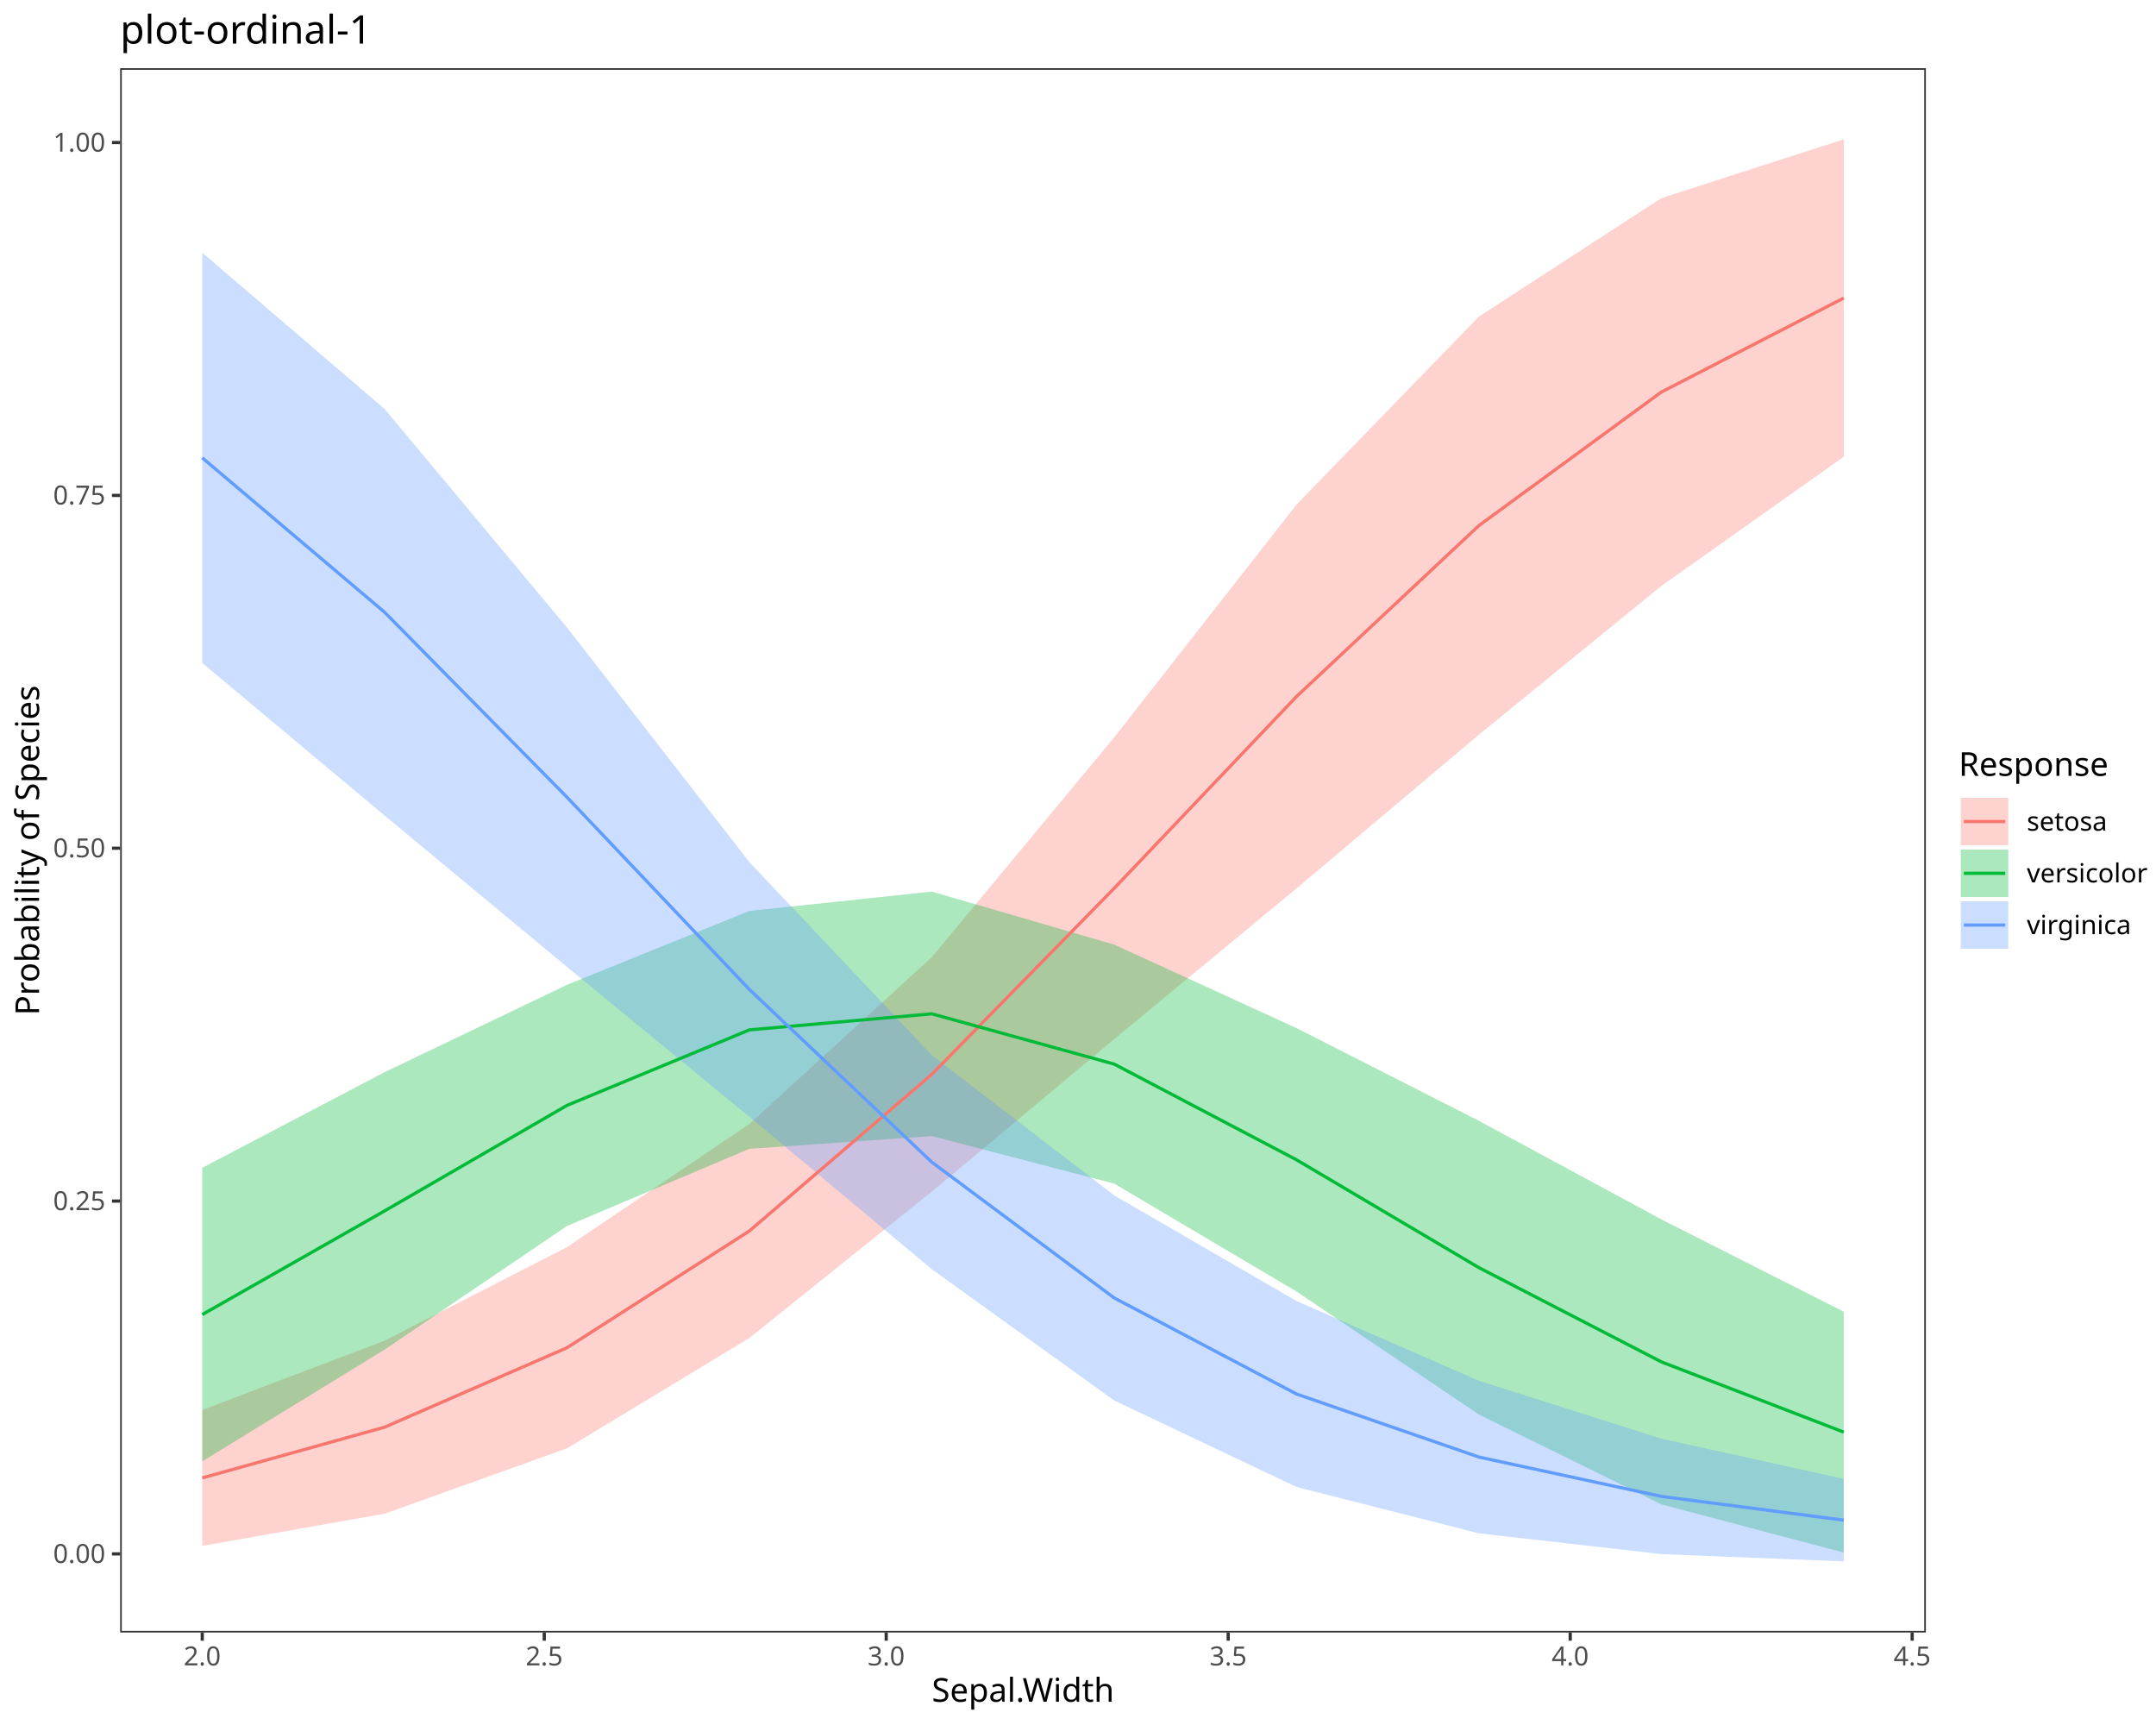
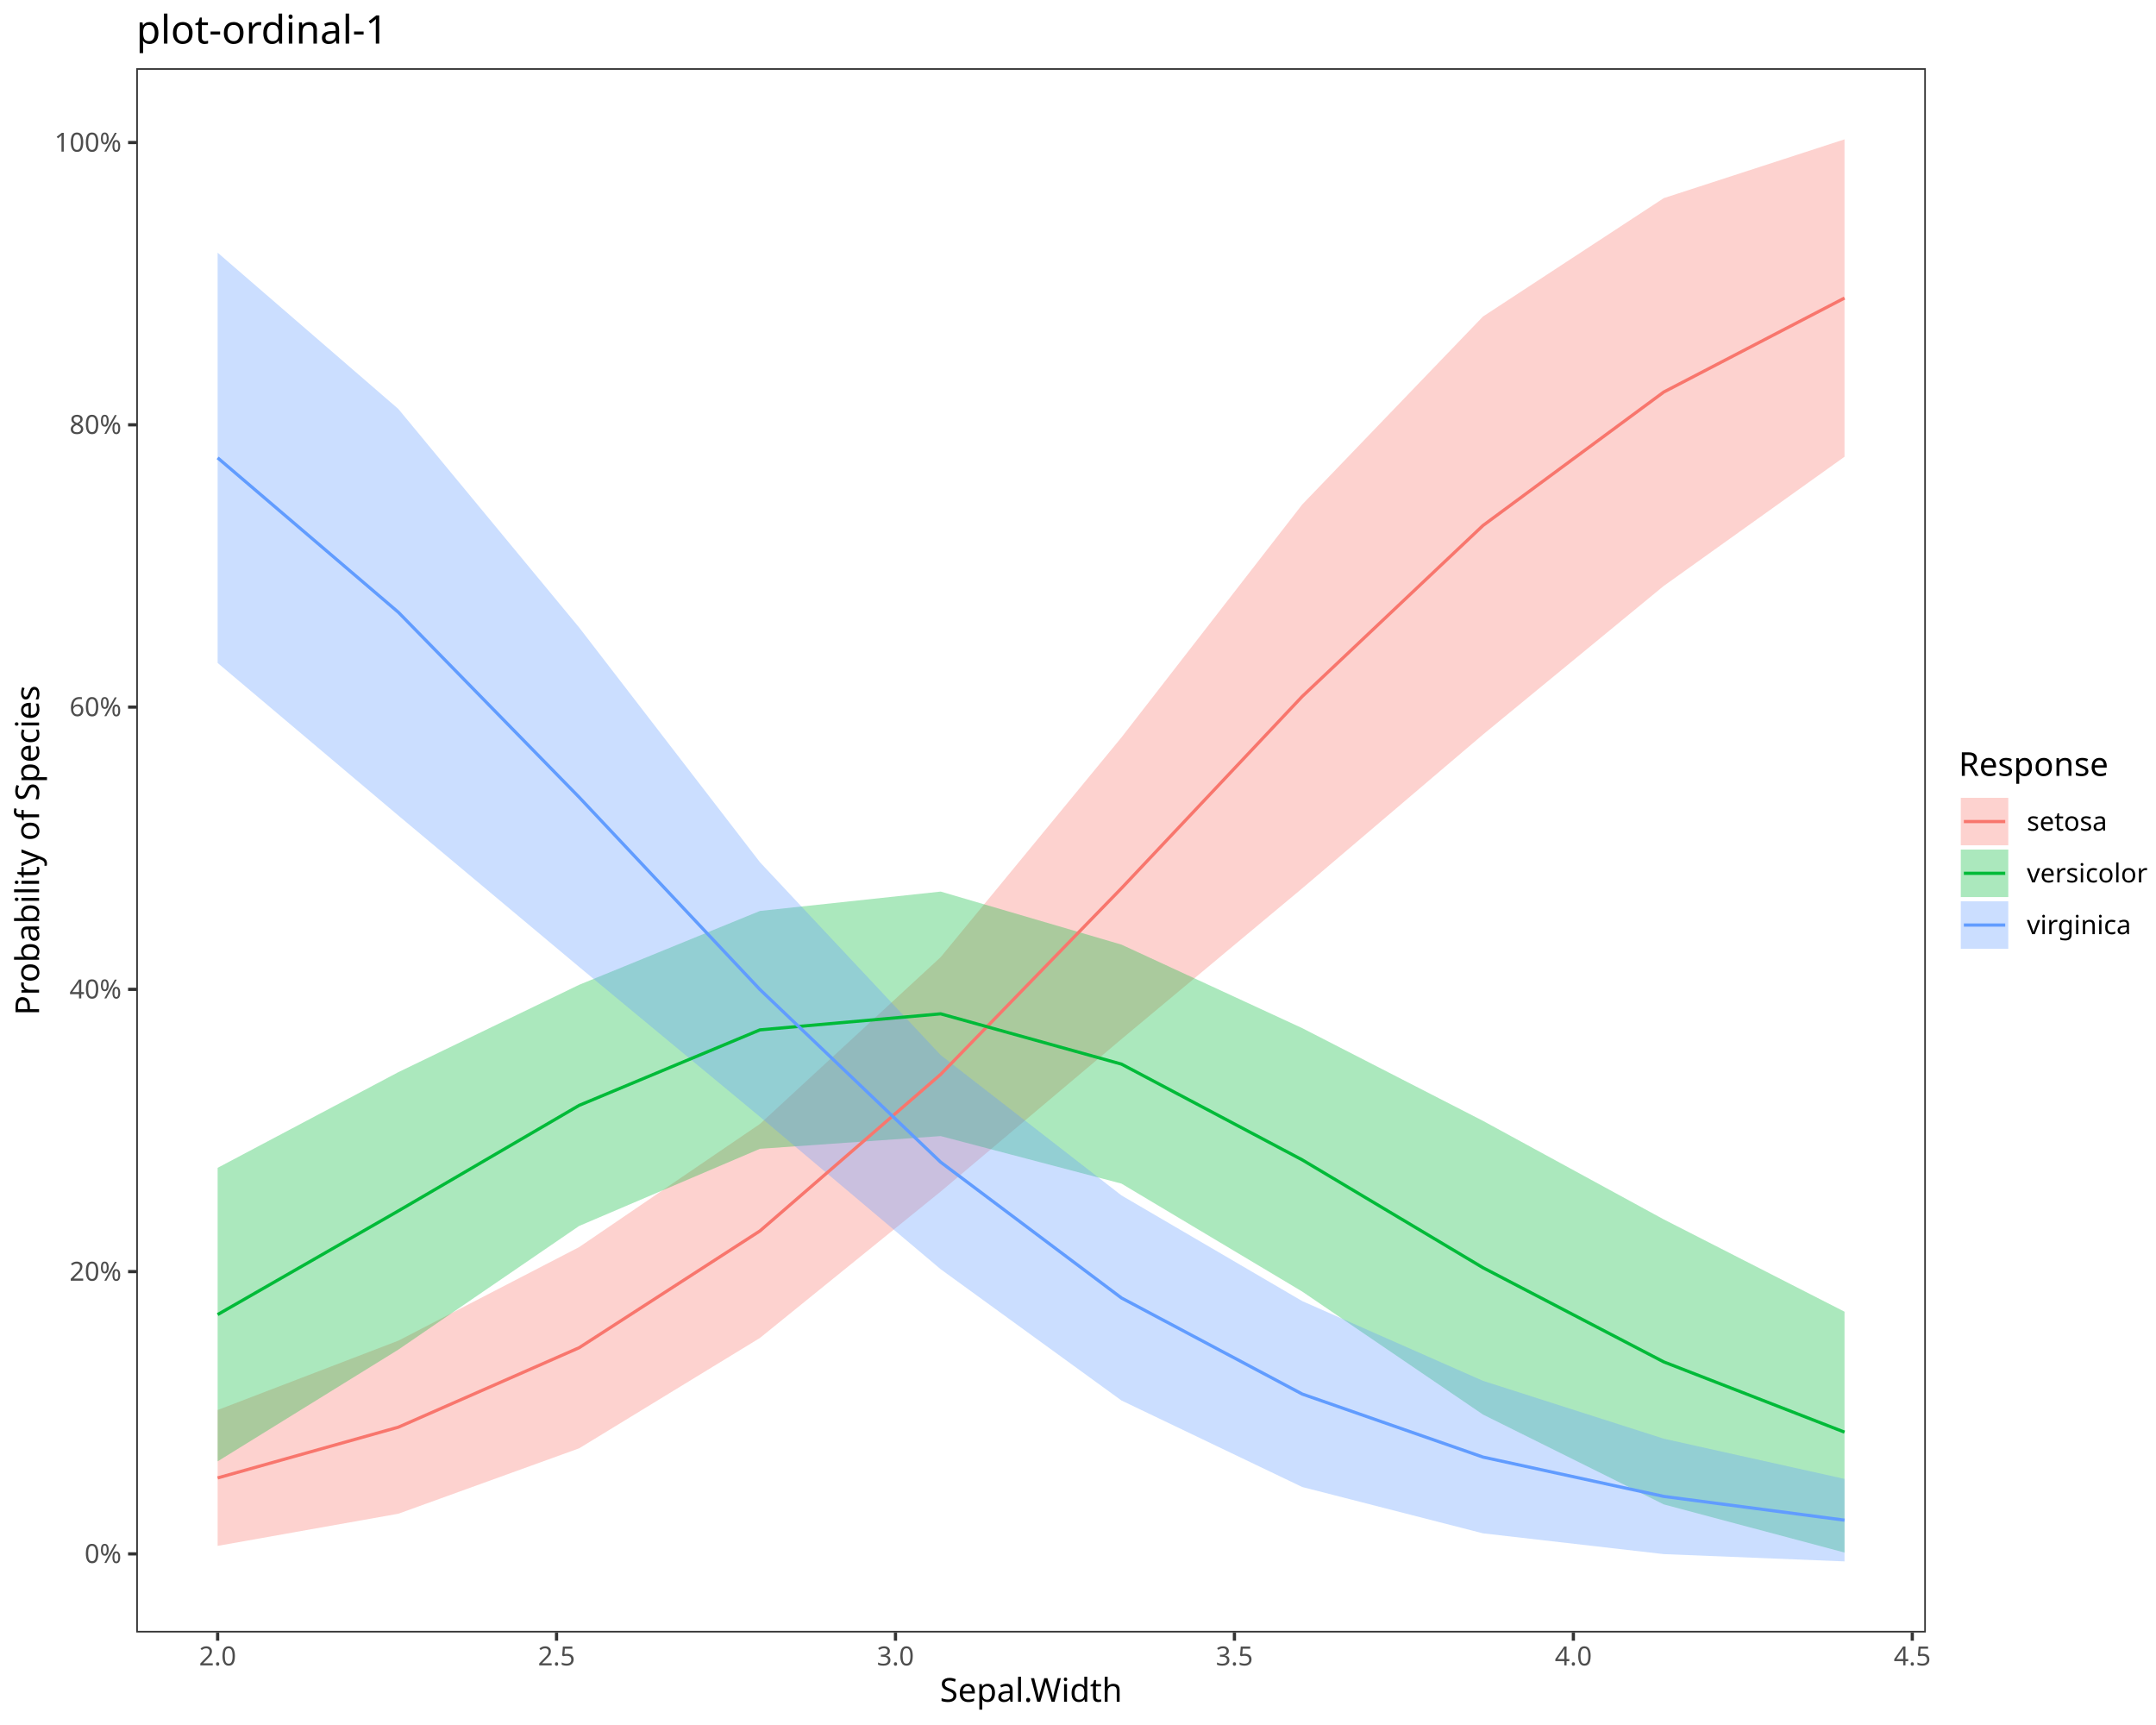
<svg xmlns="http://www.w3.org/2000/svg" class="svglite" data-engine-version="2.0" width="720.00pt" height="576.00pt" viewBox="0 0 720.00 576.00">
  <defs>
    <style type="text/css">
    .svglite line, .svglite polyline, .svglite polygon, .svglite path, .svglite rect, .svglite circle {
      fill: none;
      stroke: #000000;
      stroke-linecap: round;
      stroke-linejoin: round;
      stroke-miterlimit: 10.00;
    }
  </style>
  </defs>
  <rect width="100%" height="100%" style="stroke: none; fill: #FFFFFF;" />
  <defs>
    <clipPath id="cpMC4wMHw3MjAuMDB8MC4wMHw1NzYuMDA=">
      <rect x="0.00" y="0.00" width="720.00" height="576.00" />
    </clipPath>
  </defs>
  <g clip-path="url(#cpMC4wMHw3MjAuMDB8MC4wMHw1NzYuMDA=)">
    <rect x="0.00" y="0.00" width="720.00" height="576.00" style="stroke-width: 1.07; stroke: #FFFFFF; fill: #FFFFFF;" />
  </g>
  <defs>
-     <clipPath id="cpNDAuMTN8NjQzLjE0fDIyLjc4fDU0NS4xMQ==">
-       <rect x="40.13" y="22.78" width="603.01" height="522.33" />
+     <clipPath id="cpNDUuNTF8NjQzLjE0fDIyLjc4fDU0NS4xMQ==">
+       <rect x="45.51" y="22.78" width="597.63" height="522.33" />
    </clipPath>
  </defs>
-   <g clip-path="url(#cpNDAuMTN8NjQzLjE0fDIyLjc4fDU0NS4xMQ==)">
-     <rect x="40.13" y="22.78" width="603.01" height="522.33" style="stroke-width: 1.07; stroke: none; fill: #FFFFFF;" />
-     <polygon points="67.54,470.82 128.45,447.66 189.36,416.42 250.27,375.30 311.18,319.60 372.09,246.23 433.00,168.46 493.91,105.69 554.82,66.16 615.73,46.53 615.73,152.51 554.82,195.65 493.91,245.28 433.00,296.63 372.09,346.98 311.18,397.88 250.27,446.76 189.36,483.61 128.45,505.45 67.54,516.19 " style="stroke-width: 0.00; stroke: none; stroke-linecap: butt; fill: #F8766D; fill-opacity: 0.33;" />
-     <polyline points="67.54,470.82 128.45,447.66 189.36,416.42 250.27,375.30 311.18,319.60 372.09,246.23 433.00,168.46 493.91,105.69 554.82,66.16 615.73,46.53 " style="stroke-width: 1.07; stroke: none; stroke-linecap: butt;" />
-     <polyline points="615.73,152.51 554.82,195.65 493.91,245.28 433.00,296.63 372.09,346.98 311.18,397.88 250.27,446.76 189.36,483.61 128.45,505.45 67.54,516.19 " style="stroke-width: 1.07; stroke: none; stroke-linecap: butt;" />
-     <polygon points="67.54,389.95 128.45,358.00 189.36,328.84 250.27,304.18 311.18,297.71 372.09,315.42 433.00,343.31 493.91,374.27 554.82,407.17 615.73,437.99 615.73,518.42 554.82,502.33 493.91,472.33 433.00,431.27 372.09,395.22 311.18,379.35 250.27,383.60 189.36,409.36 128.45,450.65 67.54,487.96 " style="stroke-width: 0.00; stroke: none; stroke-linecap: butt; fill: #00BA38; fill-opacity: 0.33;" />
-     <polyline points="67.54,389.95 128.45,358.00 189.36,328.84 250.27,304.18 311.18,297.71 372.09,315.42 433.00,343.31 493.91,374.27 554.82,407.17 615.73,437.99 " style="stroke-width: 1.07; stroke: none; stroke-linecap: butt;" />
-     <polyline points="615.73,518.42 554.82,502.33 493.91,472.33 433.00,431.27 372.09,395.22 311.18,379.35 250.27,383.60 189.36,409.36 128.45,450.65 67.54,487.96 " style="stroke-width: 1.07; stroke: none; stroke-linecap: butt;" />
-     <polygon points="67.54,84.37 128.45,136.57 189.36,209.54 250.27,287.90 311.18,352.30 372.09,399.16 433.00,434.45 493.91,461.08 554.82,480.40 615.73,493.83 615.73,521.37 554.82,518.94 493.91,512.00 433.00,496.53 372.09,467.64 311.18,423.81 250.27,372.91 189.36,322.87 128.45,272.33 67.54,221.37 " style="stroke-width: 0.00; stroke: none; stroke-linecap: butt; fill: #619CFF; fill-opacity: 0.33;" />
-     <polyline points="67.54,84.37 128.45,136.57 189.36,209.54 250.27,287.90 311.18,352.30 372.09,399.16 433.00,434.45 493.91,461.08 554.82,480.40 615.73,493.83 " style="stroke-width: 1.07; stroke: none; stroke-linecap: butt;" />
-     <polyline points="615.73,521.37 554.82,518.94 493.91,512.00 433.00,496.53 372.09,467.64 311.18,423.81 250.27,372.91 189.36,322.87 128.45,272.33 67.54,221.37 " style="stroke-width: 1.07; stroke: none; stroke-linecap: butt;" />
-     <polyline points="67.54,493.50 128.45,476.55 189.36,450.02 250.27,411.03 311.18,358.74 372.09,296.61 433.00,232.55 493.91,175.48 554.82,130.91 615.73,99.52 " style="stroke-width: 1.07; stroke: #F8766D; stroke-linecap: butt;" />
-     <polyline points="67.54,438.95 128.45,404.33 189.36,369.10 250.27,343.89 311.18,338.53 372.09,355.32 433.00,387.29 493.91,423.30 554.82,454.75 615.73,478.21 " style="stroke-width: 1.07; stroke: #00BA38; stroke-linecap: butt;" />
-     <polyline points="67.54,152.87 128.45,204.45 189.36,266.21 250.27,330.41 311.18,388.06 372.09,433.40 433.00,465.49 493.91,486.54 554.82,499.67 615.73,507.60 " style="stroke-width: 1.07; stroke: #619CFF; stroke-linecap: butt;" />
-     <rect x="40.13" y="22.78" width="603.01" height="522.33" style="stroke-width: 1.07; stroke: #333333;" />
+   <g clip-path="url(#cpNDUuNTF8NjQzLjE0fDIyLjc4fDU0NS4xMQ==)">
+     <rect x="45.51" y="22.78" width="597.63" height="522.33" style="stroke-width: 1.07; stroke: none; fill: #FFFFFF;" />
+     <polygon points="72.68,470.82 133.04,447.66 193.41,416.42 253.78,375.30 314.14,319.60 374.51,246.23 434.88,168.46 495.24,105.69 555.61,66.16 615.98,46.53 615.98,152.51 555.61,195.65 495.24,245.28 434.88,296.63 374.51,346.98 314.14,397.88 253.78,446.76 193.41,483.61 133.04,505.45 72.68,516.19 " style="stroke-width: 0.00; stroke: none; stroke-linecap: butt; fill: #F8766D; fill-opacity: 0.33;" />
+     <polyline points="72.68,470.82 133.04,447.66 193.41,416.42 253.78,375.30 314.14,319.60 374.51,246.23 434.88,168.46 495.24,105.69 555.61,66.16 615.98,46.53 " style="stroke-width: 1.07; stroke: none; stroke-linecap: butt;" />
+     <polyline points="615.98,152.51 555.61,195.65 495.24,245.28 434.88,296.63 374.51,346.98 314.14,397.88 253.78,446.76 193.41,483.61 133.04,505.45 72.68,516.19 " style="stroke-width: 1.07; stroke: none; stroke-linecap: butt;" />
+     <polygon points="72.68,389.95 133.04,358.00 193.41,328.84 253.78,304.18 314.14,297.71 374.51,315.42 434.88,343.31 495.24,374.27 555.61,407.17 615.98,437.99 615.98,518.42 555.61,502.33 495.24,472.33 434.88,431.27 374.51,395.22 314.14,379.35 253.78,383.60 193.41,409.36 133.04,450.65 72.68,487.96 " style="stroke-width: 0.00; stroke: none; stroke-linecap: butt; fill: #00BA38; fill-opacity: 0.33;" />
+     <polyline points="72.68,389.95 133.04,358.00 193.41,328.84 253.78,304.18 314.14,297.71 374.51,315.42 434.88,343.31 495.24,374.27 555.61,407.17 615.98,437.99 " style="stroke-width: 1.07; stroke: none; stroke-linecap: butt;" />
+     <polyline points="615.98,518.42 555.61,502.33 495.24,472.33 434.88,431.27 374.51,395.22 314.14,379.35 253.78,383.60 193.41,409.36 133.04,450.65 72.68,487.96 " style="stroke-width: 1.07; stroke: none; stroke-linecap: butt;" />
+     <polygon points="72.68,84.37 133.04,136.57 193.41,209.54 253.78,287.90 314.14,352.30 374.51,399.16 434.88,434.45 495.24,461.08 555.61,480.40 615.98,493.83 615.98,521.37 555.61,518.94 495.24,512.00 434.88,496.53 374.51,467.64 314.14,423.81 253.78,372.91 193.41,322.87 133.04,272.33 72.68,221.37 " style="stroke-width: 0.00; stroke: none; stroke-linecap: butt; fill: #619CFF; fill-opacity: 0.33;" />
+     <polyline points="72.68,84.37 133.04,136.57 193.41,209.54 253.78,287.90 314.14,352.30 374.51,399.16 434.88,434.45 495.24,461.08 555.61,480.40 615.98,493.83 " style="stroke-width: 1.07; stroke: none; stroke-linecap: butt;" />
+     <polyline points="615.98,521.37 555.61,518.94 495.24,512.00 434.88,496.53 374.51,467.64 314.14,423.81 253.78,372.91 193.41,322.87 133.04,272.33 72.68,221.37 " style="stroke-width: 1.07; stroke: none; stroke-linecap: butt;" />
+     <polyline points="72.68,493.50 133.04,476.55 193.41,450.02 253.78,411.03 314.14,358.74 374.51,296.61 434.88,232.55 495.24,175.48 555.61,130.91 615.98,99.52 " style="stroke-width: 1.07; stroke: #F8766D; stroke-linecap: butt;" />
+     <polyline points="72.68,438.95 133.04,404.33 193.41,369.10 253.78,343.89 314.14,338.53 374.51,355.32 434.88,387.29 495.24,423.30 555.61,454.75 615.98,478.21 " style="stroke-width: 1.07; stroke: #00BA38; stroke-linecap: butt;" />
+     <polyline points="72.68,152.87 133.04,204.45 193.41,266.21 253.78,330.41 314.14,388.06 374.51,433.40 434.88,465.49 495.24,486.54 555.61,499.67 615.98,507.60 " style="stroke-width: 1.07; stroke: #619CFF; stroke-linecap: butt;" />
+     <rect x="45.51" y="22.78" width="597.63" height="522.33" style="stroke-width: 1.07; stroke: #333333;" />
  </g>
  <g clip-path="url(#cpMC4wMHw3MjAuMDB8MC4wMHw1NzYuMDA=)">
-     <text x="35.20" y="521.89" text-anchor="end" style="font-size: 8.80px; fill: #4D4D4D; font-family: sans;" textLength="17.13px" lengthAdjust="spacingAndGlyphs">0.00</text>
-     <text x="35.20" y="404.08" text-anchor="end" style="font-size: 8.80px; fill: #4D4D4D; font-family: sans;" textLength="17.13px" lengthAdjust="spacingAndGlyphs">0.25</text>
-     <text x="35.20" y="286.26" text-anchor="end" style="font-size: 8.80px; fill: #4D4D4D; font-family: sans;" textLength="17.13px" lengthAdjust="spacingAndGlyphs">0.50</text>
-     <text x="35.20" y="168.45" text-anchor="end" style="font-size: 8.80px; fill: #4D4D4D; font-family: sans;" textLength="17.13px" lengthAdjust="spacingAndGlyphs">0.75</text>
-     <text x="35.20" y="50.63" text-anchor="end" style="font-size: 8.80px; fill: #4D4D4D; font-family: sans;" textLength="17.13px" lengthAdjust="spacingAndGlyphs">1.00</text>
-     <polyline points="37.39,518.86 40.13,518.86 " style="stroke-width: 1.07; stroke: #333333; stroke-linecap: butt;" />
-     <polyline points="37.39,401.05 40.13,401.05 " style="stroke-width: 1.07; stroke: #333333; stroke-linecap: butt;" />
-     <polyline points="37.39,283.23 40.13,283.23 " style="stroke-width: 1.07; stroke: #333333; stroke-linecap: butt;" />
-     <polyline points="37.39,165.42 40.13,165.42 " style="stroke-width: 1.07; stroke: #333333; stroke-linecap: butt;" />
-     <polyline points="37.39,47.60 40.13,47.60 " style="stroke-width: 1.07; stroke: #333333; stroke-linecap: butt;" />
-     <polyline points="67.54,547.85 67.54,545.11 " style="stroke-width: 1.07; stroke: #333333; stroke-linecap: butt;" />
-     <polyline points="181.75,547.85 181.75,545.11 " style="stroke-width: 1.07; stroke: #333333; stroke-linecap: butt;" />
-     <polyline points="295.95,547.85 295.95,545.11 " style="stroke-width: 1.07; stroke: #333333; stroke-linecap: butt;" />
-     <polyline points="410.16,547.85 410.16,545.11 " style="stroke-width: 1.07; stroke: #333333; stroke-linecap: butt;" />
-     <polyline points="524.37,547.85 524.37,545.11 " style="stroke-width: 1.07; stroke: #333333; stroke-linecap: butt;" />
-     <polyline points="638.57,547.85 638.57,545.11 " style="stroke-width: 1.07; stroke: #333333; stroke-linecap: butt;" />
-     <text x="67.54" y="556.10" text-anchor="middle" style="font-size: 8.80px; fill: #4D4D4D; font-family: sans;" textLength="12.23px" lengthAdjust="spacingAndGlyphs">2.0</text>
-     <text x="181.75" y="556.10" text-anchor="middle" style="font-size: 8.80px; fill: #4D4D4D; font-family: sans;" textLength="12.23px" lengthAdjust="spacingAndGlyphs">2.5</text>
-     <text x="295.95" y="556.10" text-anchor="middle" style="font-size: 8.80px; fill: #4D4D4D; font-family: sans;" textLength="12.23px" lengthAdjust="spacingAndGlyphs">3.0</text>
-     <text x="410.16" y="556.10" text-anchor="middle" style="font-size: 8.80px; fill: #4D4D4D; font-family: sans;" textLength="12.23px" lengthAdjust="spacingAndGlyphs">3.5</text>
-     <text x="524.37" y="556.10" text-anchor="middle" style="font-size: 8.80px; fill: #4D4D4D; font-family: sans;" textLength="12.23px" lengthAdjust="spacingAndGlyphs">4.0</text>
-     <text x="638.57" y="556.10" text-anchor="middle" style="font-size: 8.80px; fill: #4D4D4D; font-family: sans;" textLength="12.23px" lengthAdjust="spacingAndGlyphs">4.5</text>
-     <text x="341.64" y="568.24" text-anchor="middle" style="font-size: 11.00px; font-family: sans;" textLength="59.31px" lengthAdjust="spacingAndGlyphs">Sepal.Width</text>
+     <text x="40.58" y="521.89" text-anchor="end" style="font-size: 8.80px; fill: #4D4D4D; font-family: sans;" textLength="12.72px" lengthAdjust="spacingAndGlyphs">0%</text>
+     <text x="40.58" y="427.64" text-anchor="end" style="font-size: 8.80px; fill: #4D4D4D; font-family: sans;" textLength="17.61px" lengthAdjust="spacingAndGlyphs">20%</text>
+     <text x="40.58" y="333.39" text-anchor="end" style="font-size: 8.80px; fill: #4D4D4D; font-family: sans;" textLength="17.61px" lengthAdjust="spacingAndGlyphs">40%</text>
+     <text x="40.58" y="239.13" text-anchor="end" style="font-size: 8.80px; fill: #4D4D4D; font-family: sans;" textLength="17.61px" lengthAdjust="spacingAndGlyphs">60%</text>
+     <text x="40.58" y="144.88" text-anchor="end" style="font-size: 8.80px; fill: #4D4D4D; font-family: sans;" textLength="17.61px" lengthAdjust="spacingAndGlyphs">80%</text>
+     <text x="40.58" y="50.63" text-anchor="end" style="font-size: 8.80px; fill: #4D4D4D; font-family: sans;" textLength="22.51px" lengthAdjust="spacingAndGlyphs">100%</text>
+     <polyline points="42.77,518.86 45.51,518.86 " style="stroke-width: 1.07; stroke: #333333; stroke-linecap: butt;" />
+     <polyline points="42.77,424.61 45.51,424.61 " style="stroke-width: 1.07; stroke: #333333; stroke-linecap: butt;" />
+     <polyline points="42.77,330.36 45.51,330.36 " style="stroke-width: 1.07; stroke: #333333; stroke-linecap: butt;" />
+     <polyline points="42.77,236.11 45.51,236.11 " style="stroke-width: 1.07; stroke: #333333; stroke-linecap: butt;" />
+     <polyline points="42.77,141.85 45.51,141.85 " style="stroke-width: 1.07; stroke: #333333; stroke-linecap: butt;" />
+     <polyline points="42.77,47.60 45.51,47.60 " style="stroke-width: 1.07; stroke: #333333; stroke-linecap: butt;" />
+     <polyline points="72.68,547.85 72.68,545.11 " style="stroke-width: 1.07; stroke: #333333; stroke-linecap: butt;" />
+     <polyline points="185.86,547.85 185.86,545.11 " style="stroke-width: 1.07; stroke: #333333; stroke-linecap: butt;" />
+     <polyline points="299.05,547.85 299.05,545.11 " style="stroke-width: 1.07; stroke: #333333; stroke-linecap: butt;" />
+     <polyline points="412.24,547.85 412.24,545.11 " style="stroke-width: 1.07; stroke: #333333; stroke-linecap: butt;" />
+     <polyline points="525.43,547.85 525.43,545.11 " style="stroke-width: 1.07; stroke: #333333; stroke-linecap: butt;" />
+     <polyline points="638.61,547.85 638.61,545.11 " style="stroke-width: 1.07; stroke: #333333; stroke-linecap: butt;" />
+     <text x="72.68" y="556.10" text-anchor="middle" style="font-size: 8.80px; fill: #4D4D4D; font-family: sans;" textLength="12.23px" lengthAdjust="spacingAndGlyphs">2.0</text>
+     <text x="185.86" y="556.10" text-anchor="middle" style="font-size: 8.80px; fill: #4D4D4D; font-family: sans;" textLength="12.23px" lengthAdjust="spacingAndGlyphs">2.5</text>
+     <text x="299.05" y="556.10" text-anchor="middle" style="font-size: 8.80px; fill: #4D4D4D; font-family: sans;" textLength="12.23px" lengthAdjust="spacingAndGlyphs">3.0</text>
+     <text x="412.24" y="556.10" text-anchor="middle" style="font-size: 8.80px; fill: #4D4D4D; font-family: sans;" textLength="12.23px" lengthAdjust="spacingAndGlyphs">3.5</text>
+     <text x="525.43" y="556.10" text-anchor="middle" style="font-size: 8.80px; fill: #4D4D4D; font-family: sans;" textLength="12.23px" lengthAdjust="spacingAndGlyphs">4.0</text>
+     <text x="638.61" y="556.10" text-anchor="middle" style="font-size: 8.80px; fill: #4D4D4D; font-family: sans;" textLength="12.23px" lengthAdjust="spacingAndGlyphs">4.5</text>
+     <text x="344.33" y="568.24" text-anchor="middle" style="font-size: 11.00px; font-family: sans;" textLength="59.31px" lengthAdjust="spacingAndGlyphs">Sepal.Width</text>
    <text transform="translate(13.05,283.95) rotate(-90)" text-anchor="middle" style="font-size: 11.00px; font-family: sans;" textLength="105.79px" lengthAdjust="spacingAndGlyphs">Probability of Species</text>
    <rect x="654.10" y="250.36" width="60.42" height="67.17" style="stroke-width: 1.07; stroke: none; fill: #FFFFFF;" />
    <text x="654.10" y="259.07" style="font-size: 11.00px; font-family: sans;" textLength="49.55px" lengthAdjust="spacingAndGlyphs">Response</text>
    <rect x="654.10" y="265.69" width="17.28" height="17.28" style="stroke-width: 1.07; stroke: none; fill: #FFFFFF;" />
    <rect x="654.81" y="266.40" width="15.86" height="15.86" style="stroke-width: 1.07; stroke: none; stroke-linecap: butt; stroke-linejoin: miter; fill: #F8766D; fill-opacity: 0.33;" />
    <line x1="655.83" y1="274.33" x2="669.65" y2="274.33" style="stroke-width: 1.07; stroke: #F8766D; stroke-linecap: butt;" />
    <rect x="654.10" y="282.97" width="17.28" height="17.28" style="stroke-width: 1.07; stroke: none; fill: #FFFFFF;" />
    <rect x="654.81" y="283.68" width="15.86" height="15.86" style="stroke-width: 1.07; stroke: none; stroke-linecap: butt; stroke-linejoin: miter; fill: #00BA38; fill-opacity: 0.33;" />
    <line x1="655.83" y1="291.61" x2="669.65" y2="291.61" style="stroke-width: 1.07; stroke: #00BA38; stroke-linecap: butt;" />
    <rect x="654.10" y="300.25" width="17.28" height="17.28" style="stroke-width: 1.07; stroke: none; fill: #FFFFFF;" />
    <rect x="654.81" y="300.96" width="15.86" height="15.86" style="stroke-width: 1.07; stroke: none; stroke-linecap: butt; stroke-linejoin: miter; fill: #619CFF; fill-opacity: 0.33;" />
    <line x1="655.83" y1="308.89" x2="669.65" y2="308.89" style="stroke-width: 1.07; stroke: #619CFF; stroke-linecap: butt;" />
    <text x="676.86" y="277.36" style="font-size: 8.80px; font-family: sans;" textLength="25.94px" lengthAdjust="spacingAndGlyphs">setosa</text>
    <text x="676.86" y="294.64" style="font-size: 8.80px; font-family: sans;" textLength="37.66px" lengthAdjust="spacingAndGlyphs">versicolor</text>
    <text x="676.86" y="311.92" style="font-size: 8.80px; font-family: sans;" textLength="32.28px" lengthAdjust="spacingAndGlyphs">virginica</text>
-     <text x="40.13" y="14.56" style="font-size: 13.20px; font-family: sans;" textLength="77.04px" lengthAdjust="spacingAndGlyphs">plot-ordinal-1</text>
+     <text x="45.51" y="14.56" style="font-size: 13.20px; font-family: sans;" textLength="77.04px" lengthAdjust="spacingAndGlyphs">plot-ordinal-1</text>
  </g>
</svg>
